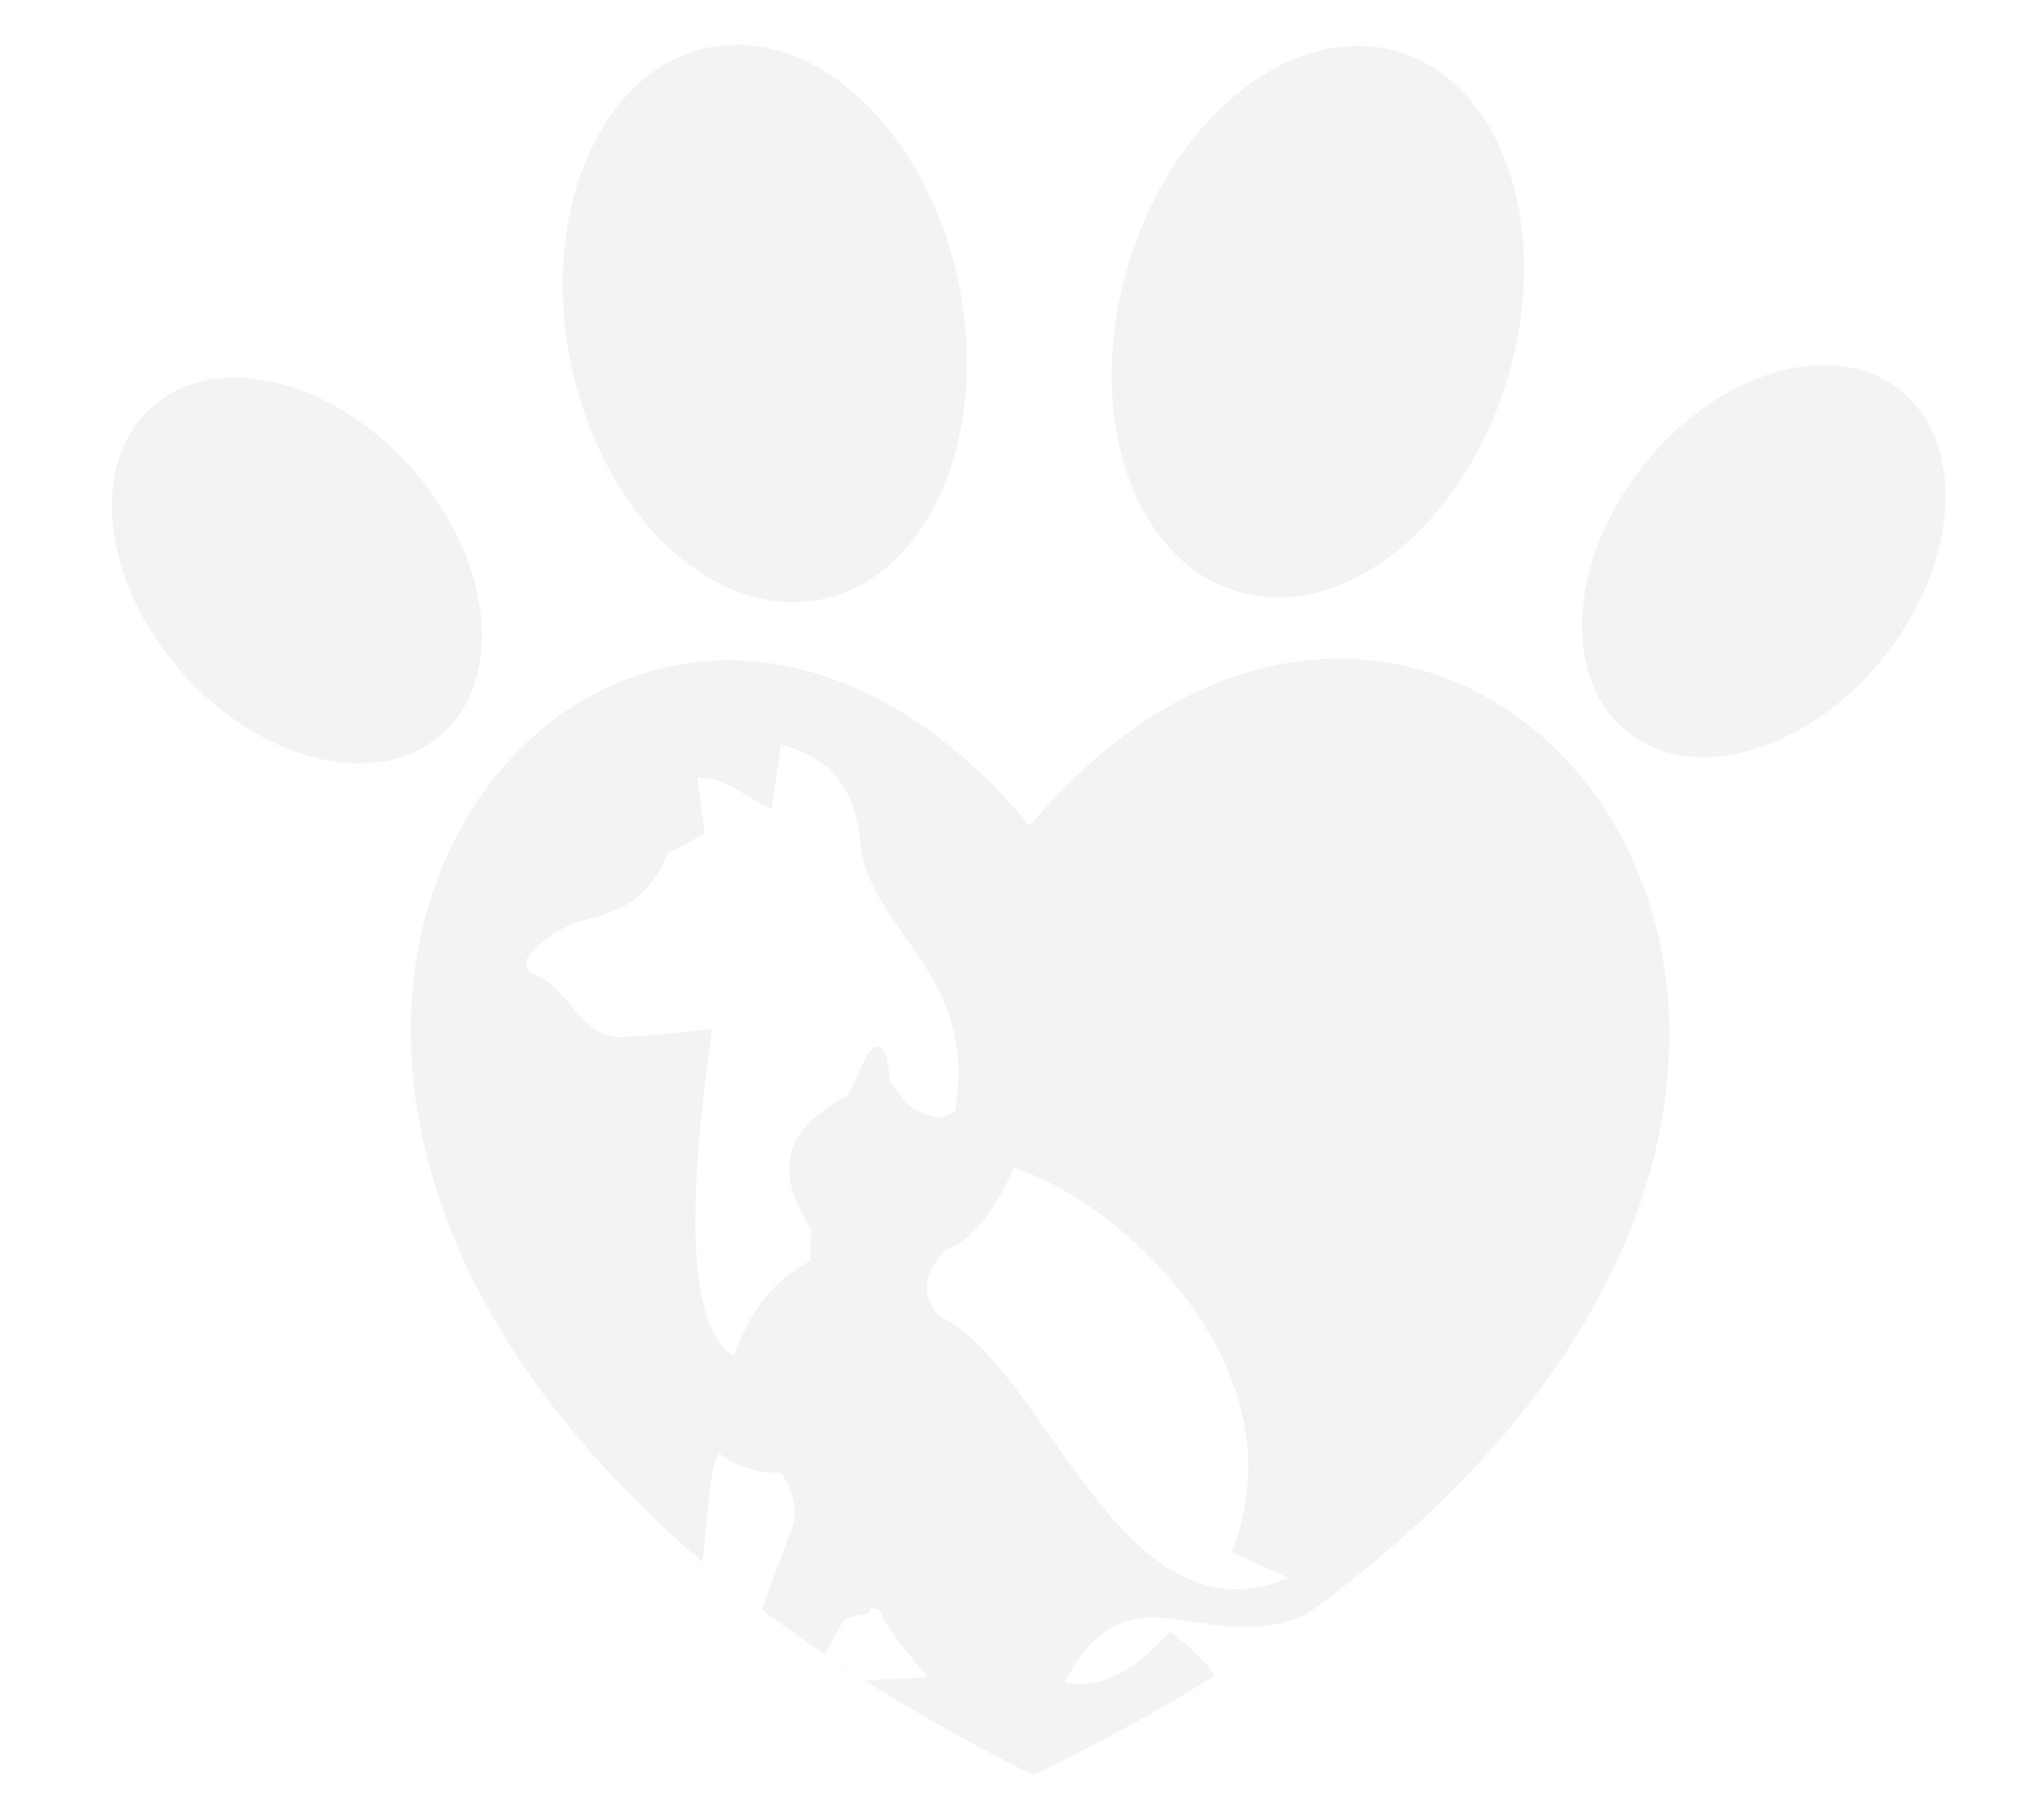
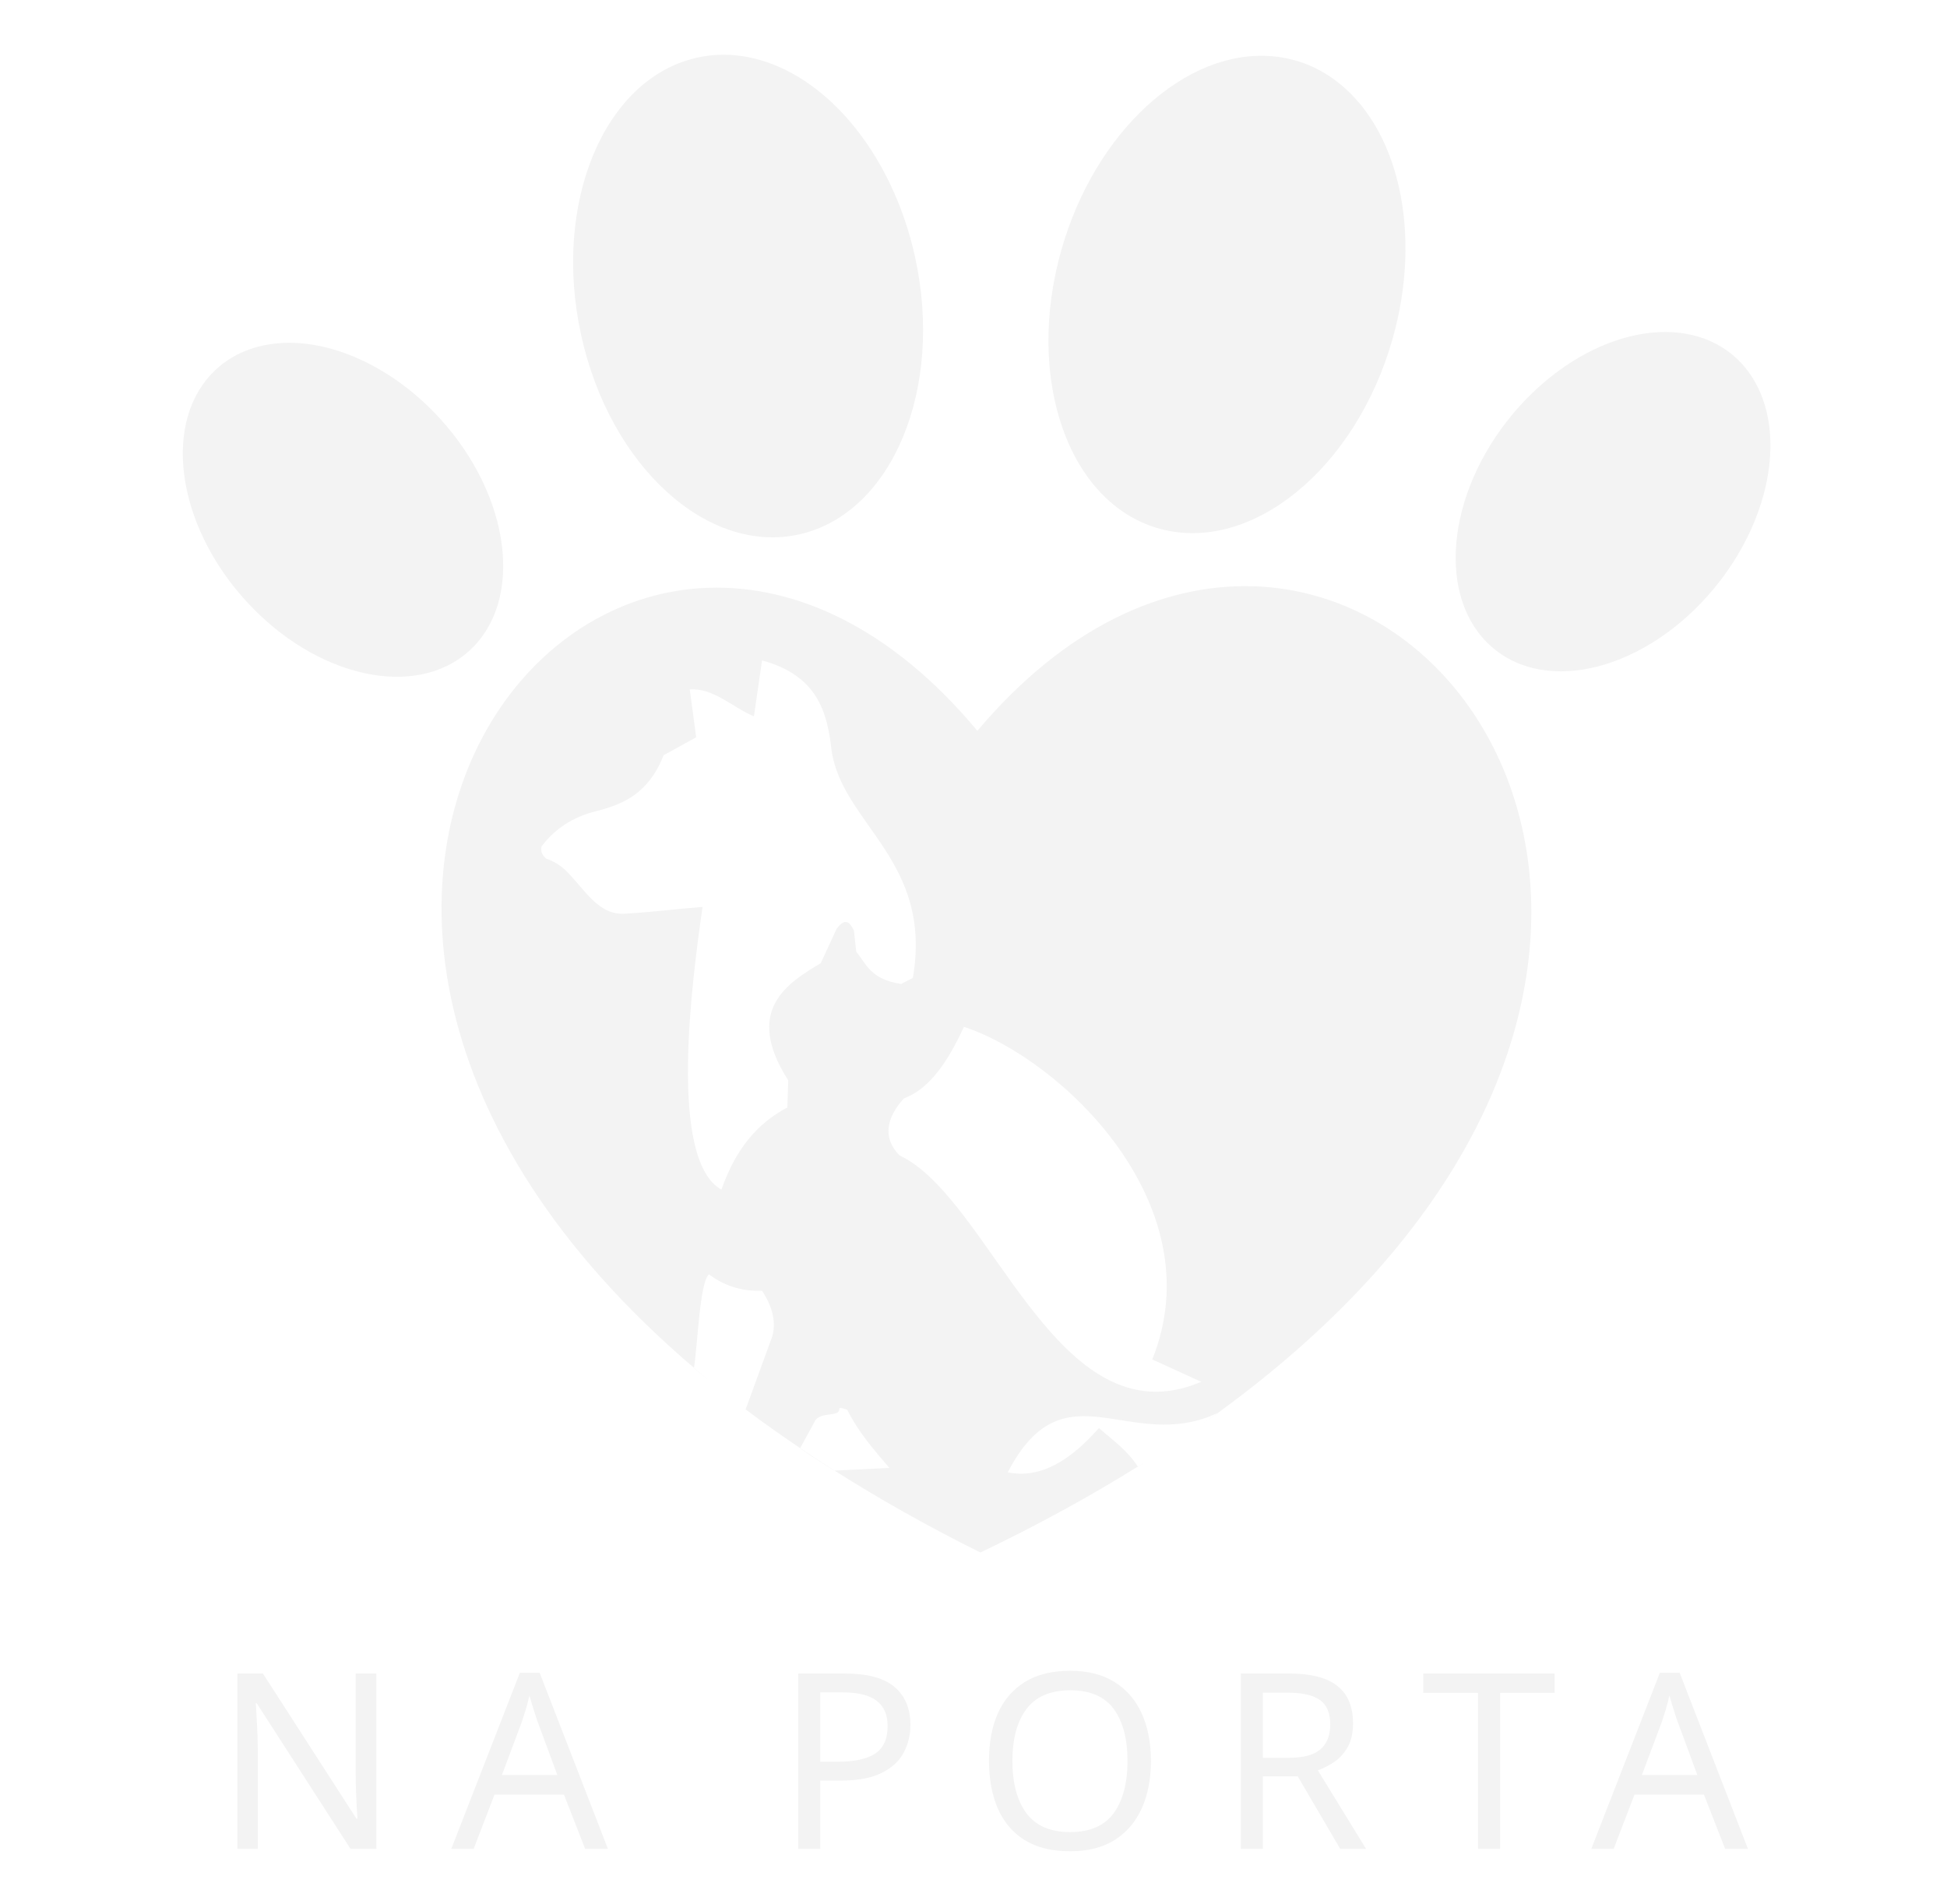
- <svg xmlns="http://www.w3.org/2000/svg" width="96mm" height="86mm" viewBox="0 0 96 86" version="1.1" id="svg1" xml:space="preserve">
-   <defs id="defs1" />
-   <path id="path2-9-3-8-0" style="fill:#f3f3f3;fill-opacity:1;stroke-width:1.029" d="M 34.522,2.123 A 13.309,9.359 78.394 0 0 33.308,2.289 13.309,9.359 78.394 0 0 27.034,17.405 13.309,9.359 78.394 0 0 38.994,28.289 13.309,9.359 78.394 0 0 45.269,13.171 13.309,9.359 78.394 0 0 35.764,2.183 13.309,9.359 78.394 0 0 34.522,2.123 Z m 30.212,0.072 A 9.359,13.309 16.657 0 0 53.26,12.749 9.359,13.309 16.657 0 0 58.641,27.999 9.359,13.309 16.657 0 0 71.327,17.654 9.359,13.309 16.657 0 0 68.158,3.475 9.359,13.309 16.657 0 0 65.944,2.406 9.359,13.309 16.657 0 0 64.734,2.195 Z M 85.964,17.259 a 7.267,10.334 38.592 0 0 -8.389,4.87 7.267,10.334 38.592 0 0 -0.548,12.545 7.267,10.334 38.592 0 0 12.137,-3.772 7.267,10.334 38.592 0 0 1.83,-11.131 7.267,10.334 38.592 0 0 -1.284,-1.413 7.267,10.334 38.592 0 0 -3.747,-1.1 z m -75.279,0.597 a 10.334,7.267 48.528 0 0 -1.977,0.43 10.334,7.267 48.528 0 0 -1.613,1.021 10.334,7.267 48.528 0 0 1.62,12.604 10.334,7.267 48.528 0 0 12.262,2.705 10.334,7.267 48.528 0 0 -1.621,-12.606 10.334,7.267 48.528 0 0 -8.672,-4.153 z m 52.98,13.278 c -4.847,-0.127 -10.194,2.195 -14.998,7.894 -18.907,-22.712 -46.033,8.737 -15.468,34.778 0.213,-1.431 0.316,-4.672 0.817,-5.106 0.992,0.752 2.013,0.926 2.897,0.9 0.474,0.707 0.801,1.59 0.567,2.465 l -1.463,4.009 c 0.942,0.712 1.941,1.416 2.976,2.116 l 0.843,-1.543 c 0.395,-0.453 1.294,-0.148 1.294,-0.589 0,-0.147 0.292,0.011 0.431,0.031 0.621,1.255 1.498,2.231 2.301,3.181 l -2.992,0.147 c 2.418,1.531 5.058,3.028 7.963,4.471 3.152,-1.509 6.001,-3.08 8.594,-4.691 -0.608,-0.923 -1.35,-1.427 -2.123,-2.103 -1.519,1.71 -3.137,2.79 -4.98,2.416 3.102,-5.965 6.655,-0.962 11.486,-3.253 27.431,-19.977 17.137,-44.723 1.855,-45.123 z m -1.855,45.123 c -0.296,0.216 -0.604,0.43 -0.909,0.645 0.316,-0.222 0.641,-0.438 0.95,-0.663 -0.014,0.007 -0.027,0.012 -0.041,0.018 z m -0.909,0.645 c -0.313,0.22 -0.623,0.441 -0.942,0.657 0.321,-0.218 0.63,-0.438 0.942,-0.657 z m -0.942,0.657 c -0.33,0.224 -0.674,0.446 -1.014,0.669 0.34,-0.222 0.678,-0.442 1.014,-0.669 z m -1.014,0.669 c -0.387,0.253 -0.773,0.505 -1.163,0.75 0.396,-0.249 0.78,-0.499 1.163,-0.75 z m -1.163,0.75 c -0.116,0.073 -0.238,0.145 -0.355,0.218 0.001,0.002 0.003,0.006 0.005,0.007 0.117,-0.073 0.232,-0.152 0.35,-0.226 z m -16.912,0.437 c -0.642,-0.407 -1.269,-0.816 -1.878,-1.227 l -0.004,0.007 c 0.632,0.452 1.265,0.83 1.865,1.22 z M 36.017,76.074 c -0.019,-0.015 -0.04,-0.029 -0.059,-0.043 0.02,0.015 0.039,0.03 0.058,0.045 z m -0.059,-0.043 c -0.054,-0.041 -0.108,-0.084 -0.162,-0.125 0.055,0.042 0.107,0.084 0.162,0.125 z m -0.162,-0.125 c -0.534,-0.407 -1.055,-0.815 -1.559,-1.225 0.514,0.419 1.034,0.828 1.559,1.225 z m -1.559,-1.225 c -0.075,-0.061 -0.15,-0.124 -0.225,-0.186 0.076,0.062 0.149,0.124 0.225,0.186 z m -0.225,-0.186 c -0.278,-0.229 -0.544,-0.459 -0.813,-0.688 -6.63e-4,0.003 -6.63e-4,0.009 -10e-4,0.013 0.268,0.231 0.542,0.451 0.815,0.676 z m 2.901,-39.312 c 3.02,0.828 3.563,2.807 3.797,4.931 0.603,4.027 5.532,5.983 4.438,12.401 l -0.641,0.333 c -1.675,-0.254 -1.89,-1.076 -2.453,-1.763 l -0.123,-1.146 c -0.22,-0.461 -0.47,-0.74 -0.949,-0.098 l -0.863,1.874 c -1.751,1.051 -4.251,2.536 -1.775,6.398 l -0.049,1.479 c -1.676,0.893 -2.829,2.295 -3.599,4.487 -2.911,-1.63 -1.61,-11.389 -1.03,-15.436 -1.416,0.109 -2.779,0.29 -4.246,0.372 -1.486,0.086 -2.201,-1.377 -3.254,-2.39 -0.254,-0.232 -0.554,-0.45 -1.036,-0.616 -0.387,-0.331 -0.273,-0.691 -0.197,-0.74 0.7,-0.897 1.651,-1.533 2.909,-1.849 1.471,-0.373 2.869,-0.943 3.698,-3.057 L 33.317,39.381 32.969,36.771 c 1.253,-0.115 2.335,0.974 3.501,1.469 z m 11.02,20.007 c 5.321,1.746 13.684,9.716 10.281,18.158 l 2.675,1.221 C 52.981,77.94 49.446,64.553 44.408,62.203 c -0.945,-0.986 -0.688,-2.071 0.247,-3.106 1.439,-0.534 2.428,-2.068 3.279,-3.908 z" />
+ <svg xmlns="http://www.w3.org/2000/svg" width="201.418mm" height="196.925mm" viewBox="0 0 201.418 196.925" version="1.1" id="svg1" xml:space="preserve">
+   <g id="g3197">
+     <path id="path2-9-3-8-1" style="fill:#f3f3f3;fill-opacity:1;stroke-width:1.951" d="m 74.303,5.676 a 25.22,17.735 78.394 0 0 -2.301,0.314 A 25.22,17.735 78.394 0 0 60.112,34.636 25.22,17.735 78.394 0 0 82.778,55.263 25.22,17.735 78.394 0 0 94.668,26.612 25.22,17.735 78.394 0 0 76.657,5.789 25.22,17.735 78.394 0 0 74.303,5.676 Z m 57.253,0.137 a 17.735,25.22 16.657 0 0 -21.743,19.999 17.735,25.22 16.657 0 0 10.196,28.9 17.735,25.22 16.657 0 0 24.04,-19.605 17.735,25.22 16.657 0 0 -6.005,-26.869 17.735,25.22 16.657 0 0 -4.195,-2.027 17.735,25.22 16.657 0 0 -2.293,-0.398 z m 40.231,28.545 a 13.771,19.582 38.592 0 0 -15.897,9.229 13.771,19.582 38.592 0 0 -1.039,23.773 13.771,19.582 38.592 0 0 23.001,-7.148 13.771,19.582 38.592 0 0 3.469,-21.094 13.771,19.582 38.592 0 0 -2.433,-2.677 13.771,19.582 38.592 0 0 -7.1,-2.084 z m -142.655,1.131 a 19.582,13.771 48.528 0 0 -3.746,0.814 19.582,13.771 48.528 0 0 -3.056,1.935 19.582,13.771 48.528 0 0 3.07,23.885 19.582,13.771 48.528 0 0 23.237,5.125 19.582,13.771 48.528 0 0 -3.072,-23.889 19.582,13.771 48.528 0 0 -16.433,-7.871 z M 129.53,60.653 c -9.185,-0.241 -19.318,4.159 -28.422,14.959 -35.83,-43.039 -87.233,16.557 -29.313,65.905 0.404,-2.711 0.599,-8.853 1.549,-9.677 1.88,1.425 3.816,1.754 5.49,1.705 0.898,1.339 1.517,3.012 1.074,4.672 l -2.772,7.597 c 1.785,1.348 3.678,2.684 5.64,4.009 l 1.598,-2.924 c 0.748,-0.859 2.452,-0.281 2.452,-1.116 0,-0.278 0.553,0.021 0.817,0.059 1.176,2.379 2.838,4.228 4.361,6.029 l -5.669,0.278 c 4.583,2.902 9.585,5.738 15.09,8.473 5.973,-2.86 11.373,-5.836 16.285,-8.889 -1.151,-1.749 -2.559,-2.704 -4.023,-3.986 -2.879,3.241 -5.944,5.288 -9.437,4.579 5.878,-11.304 12.611,-1.822 21.766,-6.164 51.983,-37.857 32.475,-84.751 3.514,-85.51 z m -3.514,85.51 c -0.562,0.409 -1.144,0.815 -1.722,1.222 0.599,-0.42 1.215,-0.831 1.8,-1.256 -0.026,0.013 -0.051,0.022 -0.077,0.034 z m -1.722,1.222 c -0.594,0.417 -1.18,0.836 -1.785,1.246 0.609,-0.413 1.194,-0.83 1.785,-1.246 z m -1.785,1.246 c -0.626,0.425 -1.277,0.846 -1.921,1.268 0.645,-0.421 1.285,-0.837 1.921,-1.268 z m -1.921,1.268 c -0.733,0.479 -1.465,0.958 -2.204,1.422 0.75,-0.472 1.478,-0.946 2.204,-1.422 z m -2.204,1.422 c -0.22,0.139 -0.451,0.275 -0.673,0.414 0.003,0.005 0.006,0.01 0.01,0.014 0.223,-0.138 0.44,-0.288 0.663,-0.428 z m -32.049,0.829 c -1.217,-0.771 -2.404,-1.546 -3.559,-2.326 l -0.008,0.015 c 1.197,0.856 2.396,1.573 3.534,2.313 z m -9.199,-6.335 c -0.036,-0.028 -0.076,-0.054 -0.112,-0.082 0.037,0.028 0.074,0.058 0.111,0.086 z m -0.112,-0.082 c -0.103,-0.077 -0.204,-0.159 -0.307,-0.237 0.104,0.079 0.203,0.158 0.307,0.237 z m -0.307,-0.237 c -1.012,-0.771 -1.998,-1.545 -2.954,-2.322 0.975,0.793 1.959,1.569 2.954,2.322 z m -2.954,-2.322 c -0.143,-0.116 -0.284,-0.236 -0.426,-0.353 0.143,0.118 0.282,0.236 0.426,0.353 z m -0.426,-0.353 c -0.528,-0.433 -1.031,-0.869 -1.541,-1.304 -0.001,0.006 -0.001,0.017 -0.003,0.024 0.507,0.437 1.028,0.855 1.544,1.28 z m 5.497,-74.497 c 5.723,1.568 6.751,5.32 7.195,9.344 1.143,7.632 10.484,11.339 8.41,23.5 l -1.215,0.631 c -3.174,-0.482 -3.581,-2.04 -4.649,-3.341 L 88.342,96.286 c -0.416,-0.873 -0.891,-1.402 -1.799,-0.187 l -1.635,3.551 c -3.318,1.992 -8.057,4.806 -3.364,12.124 l -0.093,2.803 c -3.177,1.692 -5.361,4.349 -6.821,8.503 -5.516,-3.089 -3.052,-21.583 -1.951,-29.252 -2.682,0.207 -5.265,0.55 -8.047,0.704 -2.815,0.162 -4.172,-2.61 -6.167,-4.53 -0.481,-0.439 -1.049,-0.852 -1.962,-1.168 -0.734,-0.627 -0.518,-1.309 -0.374,-1.402 1.327,-1.7 3.129,-2.905 5.513,-3.504 2.787,-0.707 5.437,-1.787 7.008,-5.793 L 72.02,76.282 71.359,71.334 c 2.375,-0.217 4.424,1.846 6.634,2.783 z m 20.884,37.913 c 10.083,3.309 25.931,18.412 19.483,34.41 l 5.069,2.314 c -14.985,6.389 -21.686,-18.978 -31.232,-23.432 -1.79,-1.869 -1.303,-3.924 0.467,-5.887 2.727,-1.011 4.601,-3.919 6.214,-7.405 z" />
+     <text xml:space="preserve" style="font-weight:bold;font-size:25.4px;font-family:Comfortaa;-inkscape-font-specification:'Comfortaa Bold';letter-spacing:5.292px;text-orientation:sideways;fill:#f3f3f3;fill-opacity:1;stroke-width:1.657" x="22.091" y="191.284" id="text3142">
+       <tspan id="tspan3140" style="font-style:normal;font-variant:normal;font-weight:300;font-stretch:normal;font-size:25.4px;font-family:Comfortaa;-inkscape-font-specification:'Comfortaa Light';stroke-width:1.657" x="22.091" y="191.284">NA PORTA</tspan>
+     </text>
+   </g>
+   <defs id="defs1">
+     <rect x="703.501" y="471.578" width="46.385" height="95.862" id="rect3089" />
+   </defs>
+   <text xml:space="preserve" transform="scale(0.2645833)" id="text3087" style="fill:#f3f3f3;-inkscape-font-specification:'Comfortaa Bold';font-family:Comfortaa;font-size:64px;font-weight:bold;stroke-width:6.263;text-orientation:sideways;fill-opacity:1;white-space:pre;shape-inside:url(#rect3089)" />
</svg>
